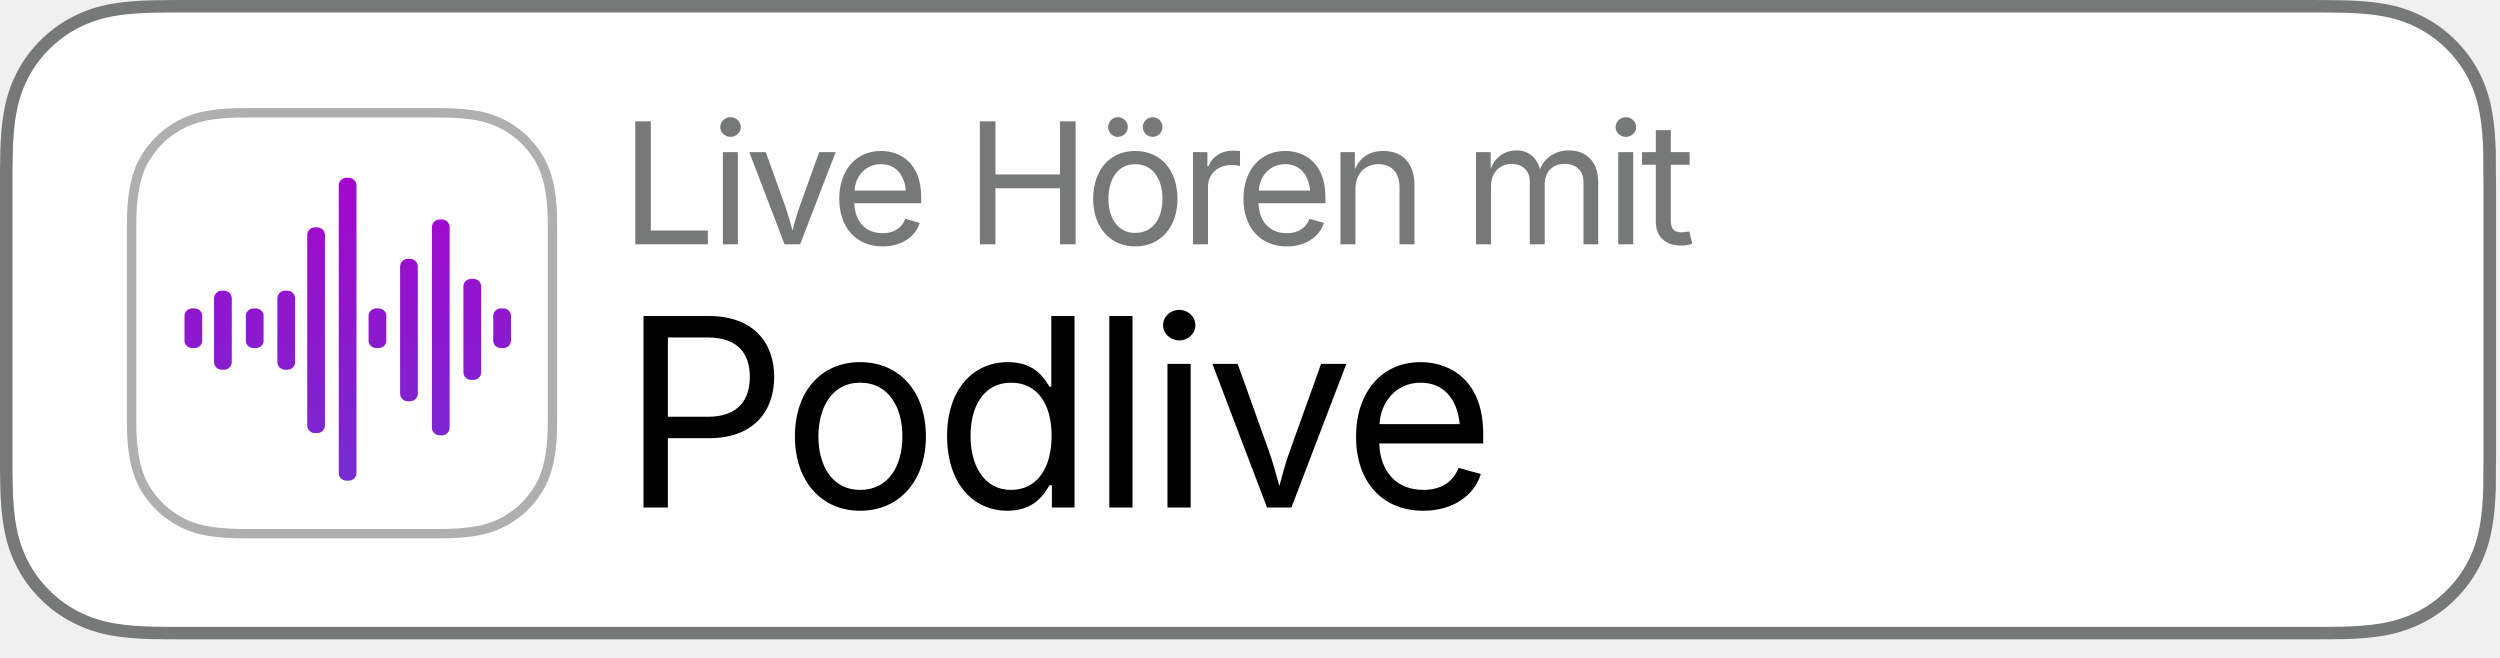
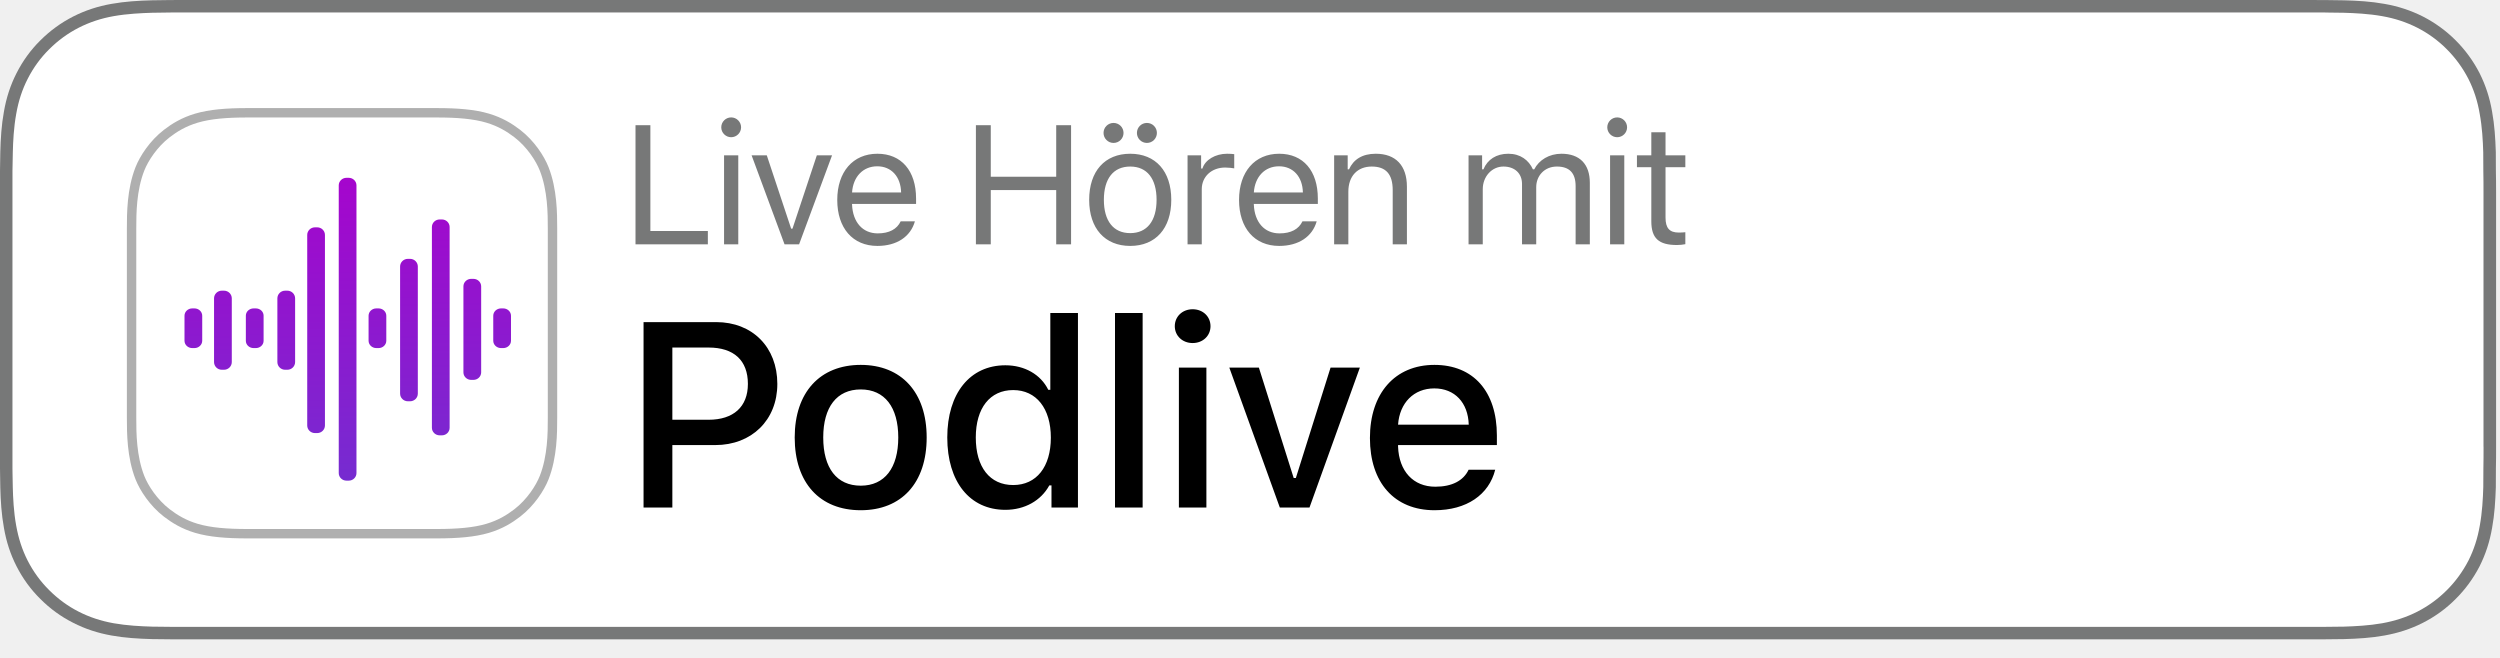
<svg xmlns="http://www.w3.org/2000/svg" width="133px" height="35px" viewBox="0 0 133 35" version="1.1">
  <defs>
    <linearGradient x1="943.203%" y1="524.474%" x2="943.203%" y2="-424.565%" id="linearGradient-1">
      <stop stop-color="#6F31D1" offset="0%" />
      <stop stop-color="#AC00CC" offset="100%" />
    </linearGradient>
    <linearGradient x1="765.796%" y1="298.145%" x2="765.796%" y2="-199.41%" id="linearGradient-2">
      <stop stop-color="#6F31D1" offset="0%" />
      <stop stop-color="#AC00CC" offset="100%" />
    </linearGradient>
    <linearGradient x1="586.889%" y1="515.991%" x2="586.889%" y2="-419.499%" id="linearGradient-3">
      <stop stop-color="#6F31D1" offset="0%" />
      <stop stop-color="#AC00CC" offset="100%" />
    </linearGradient>
    <linearGradient x1="408.908%" y1="298.813%" x2="408.908%" y2="-200.064%" id="linearGradient-4">
      <stop stop-color="#6F31D1" offset="0%" />
      <stop stop-color="#AC00CC" offset="100%" />
    </linearGradient>
    <linearGradient x1="229.545%" y1="144.478%" x2="229.545%" y2="-45.19%" id="linearGradient-5">
      <stop stop-color="#6F31D1" offset="0%" />
      <stop stop-color="#AC00CC" offset="100%" />
    </linearGradient>
    <linearGradient x1="51.272%" y1="114.023%" x2="51.272%" y2="-14.19%" id="linearGradient-6">
      <stop stop-color="#6F31D1" offset="0%" />
      <stop stop-color="#AC00CC" offset="100%" />
    </linearGradient>
    <linearGradient x1="-127.01%" y1="520.742%" x2="-127.01%" y2="-425.432%" id="linearGradient-7">
      <stop stop-color="#6F31D1" offset="0%" />
      <stop stop-color="#AC00CC" offset="100%" />
    </linearGradient>
    <linearGradient x1="-306.364%" y1="187.311%" x2="-306.364%" y2="-88.001%" id="linearGradient-8">
      <stop stop-color="#6F31D1" offset="0%" />
      <stop stop-color="#AC00CC" offset="100%" />
    </linearGradient>
    <linearGradient x1="-484.347%" y1="139.654%" x2="-484.347%" y2="-39.672%" id="linearGradient-9">
      <stop stop-color="#6F31D1" offset="0%" />
      <stop stop-color="#AC00CC" offset="100%" />
    </linearGradient>
    <linearGradient x1="-664%" y1="239.352%" x2="-664%" y2="-141.7%" id="linearGradient-10">
      <stop stop-color="#6F31D1" offset="0%" />
      <stop stop-color="#AC00CC" offset="100%" />
    </linearGradient>
    <linearGradient x1="-843.203%" y1="523.329%" x2="-843.203%" y2="-425.709%" id="linearGradient-11">
      <stop stop-color="#6F31D1" offset="0%" />
      <stop stop-color="#AC00CC" offset="100%" />
    </linearGradient>
  </defs>
  <g id="Page-1" stroke="none" stroke-width="1" fill="none" fill-rule="evenodd">
    <g id="podlive">
      <path d="M132.781,9.079 C132.781,8.749 132.781,8.419 132.777,8.089 C132.753,7.369 132.71,6.648 132.579,5.937 C132.456,5.216 132.241,4.544 131.912,3.89 C131.58,3.246 131.153,2.656 130.641,2.147 C130.134,1.638 129.544,1.21 128.903,0.881 C128.243,0.548 127.573,0.332 126.851,0.206 C126.145,0.078 125.422,0.035 124.702,0.017 C124.373,0.012 124.038,0.006 123.71,0.003 C123.324,0 122.932,0 122.546,0 L10.25,0 C9.857,0 9.467,0 9.074,0.002 C8.745,0.005 8.418,0.011 8.086,0.016 C7.37,0.035 6.646,0.078 5.932,0.206 C5.212,0.333 4.543,0.548 3.888,0.881 C3.244,1.21 2.656,1.639 2.148,2.148 C1.633,2.656 1.207,3.246 0.881,3.89 C0.547,4.544 0.334,5.216 0.209,5.937 C0.079,6.648 0.035,7.369 0.016,8.089 C0.006,8.419 0.005,8.749 0,9.079 C0,9.469 0,9.859 0,10.252 L0,23.761 C0,24.158 0,24.547 0,24.938 C0.005,25.271 0.006,25.596 0.016,25.928 C0.034,26.649 0.079,27.37 0.209,28.081 C0.334,28.802 0.547,29.476 0.881,30.128 C1.207,30.769 1.633,31.359 2.147,31.864 C2.656,32.377 3.243,32.805 3.888,33.13 C4.543,33.467 5.212,33.679 5.932,33.809 C6.646,33.938 7.37,33.98 8.086,34 C8.418,34.007 8.745,34.011 9.074,34.011 C9.467,34.013 9.857,34.013 10.251,34.013 L122.546,34.013 C122.932,34.013 123.324,34.013 123.711,34.011 C124.039,34.011 124.373,34.007 124.703,34 C125.423,33.98 126.146,33.938 126.852,33.809 C127.574,33.679 128.244,33.467 128.904,33.13 C129.546,32.804 130.136,32.377 130.642,31.864 C131.154,31.359 131.581,30.769 131.913,30.128 C132.242,29.476 132.456,28.802 132.58,28.081 C132.711,27.37 132.754,26.649 132.778,25.928 C132.782,25.596 132.782,25.271 132.782,24.938 C132.792,24.547 132.792,24.159 132.792,23.761 L132.792,10.253 C132.791,9.86 132.791,9.469 132.781,9.079 Z" id="XMLID_43_" fill="#777878" fill-rule="nonzero" />
      <path d="M132.125,23.761 C132.125,24.153 132.125,24.536 132.116,24.938 C132.116,25.266 132.116,25.591 132.111,25.908 C132.093,26.529 132.054,27.258 131.924,27.968 C131.809,28.638 131.611,29.247 131.321,29.823 C131.017,30.408 130.633,30.938 130.169,31.399 C129.711,31.858 129.184,32.243 128.599,32.542 C128.03,32.832 127.418,33.033 126.734,33.157 C126.024,33.282 125.299,33.318 124.689,33.337 C124.361,33.343 124.033,33.348 123.706,33.348 C123.32,33.35 122.929,33.35 122.545,33.35 L10.25,33.35 C9.858,33.35 9.469,33.35 9.073,33.348 C8.748,33.348 8.426,33.344 8.105,33.337 C7.488,33.319 6.762,33.283 6.047,33.157 C5.365,33.034 4.757,32.832 4.189,32.542 C3.609,32.248 3.082,31.861 2.614,31.393 C2.155,30.938 1.772,30.411 1.472,29.826 C1.182,29.255 0.983,28.648 0.861,27.961 C0.727,27.225 0.694,26.48 0.68,25.908 C0.672,25.681 0.669,25.452 0.667,25.223 L0.663,24.938 L0.663,23.761 L0.663,10.253 L0.663,9.088 L0.669,8.79 C0.671,8.564 0.674,8.336 0.682,8.105 C0.696,7.538 0.729,6.793 0.864,6.052 C0.984,5.367 1.183,4.76 1.475,4.19 C1.773,3.603 2.156,3.076 2.619,2.618 C3.083,2.154 3.611,1.77 4.191,1.473 C4.766,1.181 5.375,0.978 6.047,0.859 C6.777,0.73 7.529,0.697 8.097,0.679 L9.074,0.665 C9.468,0.662 9.858,0.662 10.249,0.662 L122.544,0.662 C122.928,0.662 123.319,0.662 123.703,0.665 L123.757,0.667 L124.681,0.679 C125.256,0.696 126.008,0.73 126.732,0.859 C127.408,0.978 128.017,1.18 128.597,1.473 C129.181,1.771 129.709,2.155 130.168,2.618 C130.63,3.079 131.014,3.607 131.315,4.189 C131.608,4.768 131.807,5.378 131.921,6.058 C132.051,6.759 132.09,7.49 132.108,8.103 C132.113,8.428 132.113,8.754 132.113,9.092 C132.122,9.479 132.122,9.863 132.122,10.252 L132.122,23.761 L132.125,23.761 Z" id="XMLID_42_" fill="#FFFFFF" fill-rule="nonzero" />
-       <text id="Podlive" font-family="SFProText-Medium, SF Pro Text" font-size="14" font-weight="400" letter-spacing="-0.299" fill="#000000">
-         <tspan x="33" y="27">Podlive</tspan>
-       </text>
-       <text id="Live-Hören-mit" font-family="SFProText-Regular, SF Pro Text" font-size="9" font-weight="normal" letter-spacing="-0.32" fill="#777878">
-         <tspan x="33" y="13">Live Hören mit</tspan>
-       </text>
+       <path d="M34.237,17.136 L38.1,17.136 C40.027,17.136 41.354,18.469 41.354,20.424 C41.354,22.352 39.986,23.678 38.052,23.678 L35.769,23.678 L35.769,27 L34.237,27 L34.237,17.136 Z M35.769,18.489 L35.769,22.331 L37.696,22.331 C39.016,22.331 39.788,21.647 39.788,20.424 C39.788,19.173 39.043,18.489 37.696,18.489 L35.769,18.489 Z M45.792,27.144 C43.611,27.144 42.278,25.688 42.278,23.274 C42.278,20.875 43.618,19.412 45.792,19.412 C47.959,19.412 49.299,20.875 49.299,23.274 C49.299,25.688 47.966,27.144 45.792,27.144 Z M45.792,25.838 C47.064,25.838 47.788,24.895 47.788,23.274 C47.788,21.661 47.064,20.718 45.792,20.718 C44.514,20.718 43.796,21.661 43.796,23.274 C43.796,24.901 44.514,25.838 45.792,25.838 Z M53.485,27.123 C51.591,27.123 50.395,25.633 50.395,23.274 C50.395,20.923 51.605,19.433 53.485,19.433 C54.503,19.433 55.365,19.918 55.768,20.738 L55.877,20.738 L55.877,16.65 L57.347,16.65 L57.347,27 L55.939,27 L55.939,25.824 L55.823,25.824 C55.378,26.638 54.51,27.123 53.485,27.123 Z M53.902,20.752 C52.664,20.752 51.912,21.709 51.912,23.274 C51.912,24.854 52.658,25.804 53.902,25.804 C55.139,25.804 55.905,24.84 55.905,23.281 C55.905,21.729 55.132,20.752 53.902,20.752 Z M59.318,27 L59.318,16.65 L60.788,16.65 L60.788,27 L59.318,27 Z M62.717,27 L62.717,19.556 L64.18,19.556 L64.18,27 L62.717,27 Z M63.449,18.25 C62.902,18.25 62.499,17.86 62.499,17.354 C62.499,16.842 62.902,16.452 63.449,16.452 C63.996,16.452 64.399,16.842 64.399,17.354 C64.399,17.86 63.996,18.25 63.449,18.25 Z M72.345,19.556 L69.665,27 L68.086,27 L65.399,19.556 L66.972,19.556 L68.824,25.428 L68.94,25.428 L70.786,19.556 L72.345,19.556 Z M76.305,20.663 C75.218,20.663 74.459,21.429 74.377,22.591 L78.137,22.591 C78.103,21.422 77.392,20.663 76.305,20.663 Z M78.13,24.99 L79.545,24.99 C79.21,26.323 78.021,27.144 76.318,27.144 C74.186,27.144 72.88,25.681 72.88,23.302 C72.88,20.923 74.213,19.412 76.312,19.412 C78.383,19.412 79.634,20.827 79.634,23.165 L79.634,23.678 L74.377,23.678 L74.377,23.76 C74.425,25.065 75.184,25.893 76.359,25.893 C77.248,25.893 77.856,25.571 78.13,24.99 Z" id="Podlive-Copy" fill="#000000" />
+       <path d="M37.658,12.288 L37.658,13 L33.809,13 L33.809,6.659 L34.6,6.659 L34.6,12.288 L37.658,12.288 Z M38.52,13 L38.52,8.263 L39.276,8.263 L39.276,13 L38.52,13 Z M38.898,7.3 C38.608,7.3 38.371,7.063 38.371,6.773 C38.371,6.483 38.608,6.246 38.898,6.246 C39.188,6.246 39.426,6.483 39.426,6.773 C39.426,7.063 39.188,7.3 38.898,7.3 Z M44.265,8.263 L42.511,13 L41.738,13 L39.985,8.263 L40.793,8.263 L42.089,12.165 L42.16,12.165 L43.456,8.263 L44.265,8.263 Z M46.669,8.847 C45.914,8.847 45.386,9.401 45.329,10.24 L47.939,10.24 C47.922,9.401 47.421,8.847 46.669,8.847 Z M47.917,11.774 L48.673,11.774 C48.445,12.587 47.715,13.083 46.678,13.083 C45.364,13.083 44.542,12.134 44.542,10.636 C44.542,9.146 45.377,8.179 46.678,8.179 C47.957,8.179 48.735,9.089 48.735,10.561 L48.735,10.851 L45.329,10.851 L45.329,10.886 C45.369,11.822 45.892,12.416 46.696,12.416 C47.307,12.416 47.72,12.191 47.917,11.774 Z M56.981,13 L56.19,13 L56.19,10.113 L52.709,10.113 L52.709,13 L51.918,13 L51.918,6.659 L52.709,6.659 L52.709,9.401 L56.19,9.401 L56.19,6.659 L56.981,6.659 L56.981,13 Z M60.128,13.083 C58.779,13.083 57.944,12.152 57.944,10.631 C57.944,9.106 58.779,8.179 60.128,8.179 C61.477,8.179 62.312,9.106 62.312,10.631 C62.312,12.152 61.477,13.083 60.128,13.083 Z M60.128,12.402 C61.024,12.402 61.53,11.752 61.53,10.631 C61.53,9.506 61.024,8.86 60.128,8.86 C59.231,8.86 58.726,9.506 58.726,10.631 C58.726,11.752 59.231,12.402 60.128,12.402 Z M59.24,7.604 C58.946,7.604 58.708,7.366 58.708,7.072 C58.708,6.777 58.946,6.54 59.24,6.54 C59.535,6.54 59.772,6.777 59.772,7.072 C59.772,7.366 59.535,7.604 59.24,7.604 Z M61.016,7.604 C60.721,7.604 60.484,7.366 60.484,7.072 C60.484,6.777 60.721,6.54 61.016,6.54 C61.31,6.54 61.547,6.777 61.547,7.072 C61.547,7.366 61.31,7.604 61.016,7.604 Z M63.178,13 L63.178,8.263 L63.899,8.263 L63.899,8.966 L63.969,8.966 C64.11,8.504 64.655,8.179 65.283,8.179 C65.406,8.179 65.565,8.188 65.661,8.201 L65.661,8.957 C65.6,8.939 65.327,8.913 65.178,8.913 C64.457,8.913 63.934,9.396 63.934,10.064 L63.934,13 L63.178,13 Z M68.044,8.847 C67.288,8.847 66.761,9.401 66.704,10.24 L69.314,10.24 C69.296,9.401 68.795,8.847 68.044,8.847 Z M69.292,11.774 L70.048,11.774 C69.819,12.587 69.09,13.083 68.053,13.083 C66.739,13.083 65.917,12.134 65.917,10.636 C65.917,9.146 66.752,8.179 68.053,8.179 C69.332,8.179 70.109,9.089 70.109,10.561 L70.109,10.851 L66.704,10.851 L66.704,10.886 C66.743,11.822 67.266,12.416 68.07,12.416 C68.681,12.416 69.094,12.191 69.292,11.774 Z M70.976,13 L70.976,8.263 L71.697,8.263 L71.697,9.01 L71.767,9.01 C72.004,8.487 72.466,8.179 73.191,8.179 C74.254,8.179 74.848,8.808 74.848,9.933 L74.848,13 L74.092,13 L74.092,10.117 C74.092,9.265 73.731,8.86 72.975,8.86 C72.22,8.86 71.732,9.366 71.732,10.196 L71.732,13 L70.976,13 Z M78.127,13 L78.127,8.263 L78.848,8.263 L78.848,9.01 L78.918,9.01 C79.134,8.482 79.608,8.179 80.241,8.179 C80.883,8.179 81.331,8.518 81.551,9.01 L81.621,9.01 C81.876,8.509 82.417,8.179 83.071,8.179 C84.038,8.179 84.579,8.733 84.579,9.726 L84.579,13 L83.823,13 L83.823,9.902 C83.823,9.203 83.493,8.86 82.825,8.86 C82.166,8.86 81.727,9.353 81.727,9.955 L81.727,13 L80.971,13 L80.971,9.783 C80.971,9.221 80.58,8.86 79.982,8.86 C79.362,8.86 78.883,9.396 78.883,10.064 L78.883,13 L78.127,13 Z M85.656,13 L85.656,8.263 L86.412,8.263 L86.412,13 L85.656,13 Z M86.034,7.3 C85.744,7.3 85.507,7.063 85.507,6.773 C85.507,6.483 85.744,6.246 86.034,6.246 C86.324,6.246 86.561,6.483 86.561,6.773 C86.561,7.063 86.324,7.3 86.034,7.3 Z M87.85,7.037 L88.606,7.037 L88.606,8.263 L89.66,8.263 L89.66,8.896 L88.606,8.896 L88.606,11.576 C88.606,12.134 88.817,12.372 89.309,12.372 C89.445,12.372 89.52,12.367 89.66,12.354 L89.66,12.991 C89.511,13.018 89.366,13.035 89.216,13.035 C88.241,13.035 87.85,12.675 87.85,11.77 L87.85,8.896 L87.085,8.896 L87.085,8.263 L87.85,8.263 L87.85,7.037 Z" id="Live-Hören-mit-Copy" fill="#777878" />
      <g id="App-Icon" transform="translate(7, 6)">
        <rect id="App-Icon-Mask-1536x1536" fill="#FFFFFF" x="0" y="0" width="23" height="23" />
        <rect id="Rectangle-2" fill="#FFFFFF" x="0" y="0" width="23" height="23" />
        <g id="AppIcon" stroke-width="1" transform="translate(2.815104, 3.458984)">
          <path d="M0.943,7.339 C0.943,7.123 0.758,6.948 0.53,6.948 L0.413,6.948 C0.185,6.948 0,7.123 0,7.339 L0,8.668 C0,8.884 0.185,9.059 0.413,9.059 L0.53,9.059 C0.758,9.059 0.943,8.884 0.943,8.668 L0.943,7.339 Z" id="Rectangle-1-copy" fill="url(#linearGradient-1)" />
          <path d="M2.516,6.413 C2.516,6.188 2.33,6.005 2.102,6.005 L1.985,6.005 C1.757,6.005 1.572,6.188 1.572,6.413 L1.572,9.803 C1.572,10.029 1.757,10.212 1.985,10.212 L2.102,10.212 C2.33,10.212 2.516,10.029 2.516,9.803 L2.516,6.413 Z" id="Rectangle-1-copy-3" fill="url(#linearGradient-2)" />
          <path d="M4.208,7.334 C4.208,7.121 4.023,6.948 3.795,6.948 L3.677,6.948 C3.449,6.948 3.264,7.121 3.264,7.334 L3.264,8.673 C3.264,8.886 3.449,9.059 3.677,9.059 L3.795,9.059 C4.023,9.059 4.208,8.886 4.208,8.673 L4.208,7.334 Z" id="Rectangle-1-copy-4" fill="url(#linearGradient-3)" />
          <path d="M5.885,6.415 C5.885,6.188 5.7,6.005 5.472,6.005 L5.354,6.005 C5.126,6.005 4.941,6.188 4.941,6.415 L4.941,9.802 C4.941,10.029 5.126,10.212 5.354,10.212 L5.472,10.212 C5.7,10.212 5.885,10.029 5.885,9.802 L5.885,6.415 Z" id="Rectangle-1-copy-5" fill="url(#linearGradient-4)" />
          <path d="M7.472,3.041 C7.472,2.817 7.287,2.635 7.059,2.635 L6.941,2.635 C6.713,2.635 6.529,2.817 6.529,3.041 L6.529,13.176 C6.529,13.4 6.713,13.581 6.941,13.581 L7.059,13.581 C7.287,13.581 7.472,13.4 7.472,13.176 L7.472,3.041 Z" id="Rectangle-1-copy-6" fill="url(#linearGradient-5)" />
          <path d="M9.149,0.403 C9.149,0.181 8.964,0 8.736,0 L8.619,0 C8.391,0 8.206,0.181 8.206,0.403 L8.206,15.709 C8.206,15.931 8.391,16.112 8.619,16.112 L8.736,16.112 C8.964,16.112 9.149,15.931 9.149,15.709 L9.149,0.403 Z" id="Rectangle-1-copy-7" fill="url(#linearGradient-6)" />
          <path d="M10.736,7.338 C10.736,7.123 10.551,6.948 10.324,6.948 L10.206,6.948 C9.978,6.948 9.793,7.123 9.793,7.338 L9.793,8.669 C9.793,8.884 9.978,9.059 10.206,9.059 L10.324,9.059 C10.551,9.059 10.736,8.884 10.736,8.669 L10.736,7.338 Z" id="Rectangle-1-copy-8" fill="url(#linearGradient-7)" />
          <path d="M12.413,4.72 C12.413,4.495 12.228,4.312 12.001,4.312 L11.883,4.312 C11.655,4.312 11.47,4.495 11.47,4.72 L11.47,11.482 C11.47,11.707 11.655,11.889 11.883,11.889 L12.001,11.889 C12.228,11.889 12.413,11.707 12.413,11.482 L12.413,4.72 Z" id="Rectangle-1-copy-9" fill="url(#linearGradient-8)" />
          <path d="M14.105,2.618 C14.105,2.396 13.921,2.216 13.693,2.216 L13.575,2.216 C13.347,2.216 13.162,2.396 13.162,2.618 L13.162,13.299 C13.162,13.521 13.347,13.701 13.575,13.701 L13.693,13.701 C13.921,13.701 14.105,13.521 14.105,13.299 L14.105,2.618 Z" id="Rectangle-1-copy-10" fill="url(#linearGradient-9)" />
          <path d="M15.783,5.776 C15.783,5.555 15.598,5.376 15.37,5.376 L15.252,5.376 C15.024,5.376 14.839,5.555 14.839,5.776 L14.839,10.351 C14.839,10.572 15.024,10.751 15.252,10.751 L15.37,10.751 C15.598,10.751 15.783,10.572 15.783,10.351 L15.783,5.776 Z" id="Rectangle-1-copy-11" fill="url(#linearGradient-10)" />
          <path d="M17.37,7.339 C17.37,7.123 17.185,6.948 16.957,6.948 L16.84,6.948 C16.612,6.948 16.426,7.123 16.426,7.339 L16.426,8.668 C16.426,8.884 16.612,9.059 16.84,9.059 L16.957,9.059 C17.185,9.059 17.37,8.884 17.37,8.668 L17.37,7.339 Z" id="Rectangle-1-copy-12" fill="url(#linearGradient-11)" />
        </g>
      </g>
      <path d="M28.95,25.409 C28.732,25.962 28.23,26.74 27.518,27.289 C27.107,27.606 26.616,27.908 25.941,28.108 C25.222,28.321 24.337,28.393 23.235,28.393 L13.158,28.393 C12.056,28.393 11.171,28.321 10.452,28.108 C9.778,27.908 9.287,27.605 8.875,27.289 C8.163,26.741 7.66,25.962 7.443,25.409 C7.005,24.295 7,23.031 7,22.235 L7,12.158 C7,11.362 7.004,10.098 7.443,8.984 C7.661,8.431 8.163,7.653 8.875,7.104 C9.286,6.788 9.777,6.485 10.452,6.285 C11.171,6.072 12.056,6 13.158,6 L23.235,6 C24.337,6 25.222,6.072 25.941,6.285 C26.615,6.485 27.106,6.788 27.518,7.104 C28.23,7.652 28.733,8.431 28.95,8.984 C29.388,10.098 29.393,11.362 29.393,12.158 L29.393,22.235 C29.393,23.031 29.389,24.295 28.95,25.409 Z" id="XMLID_20_" stroke="#AFAFAF" stroke-width="0.5" />
    </g>
  </g>
</svg>
